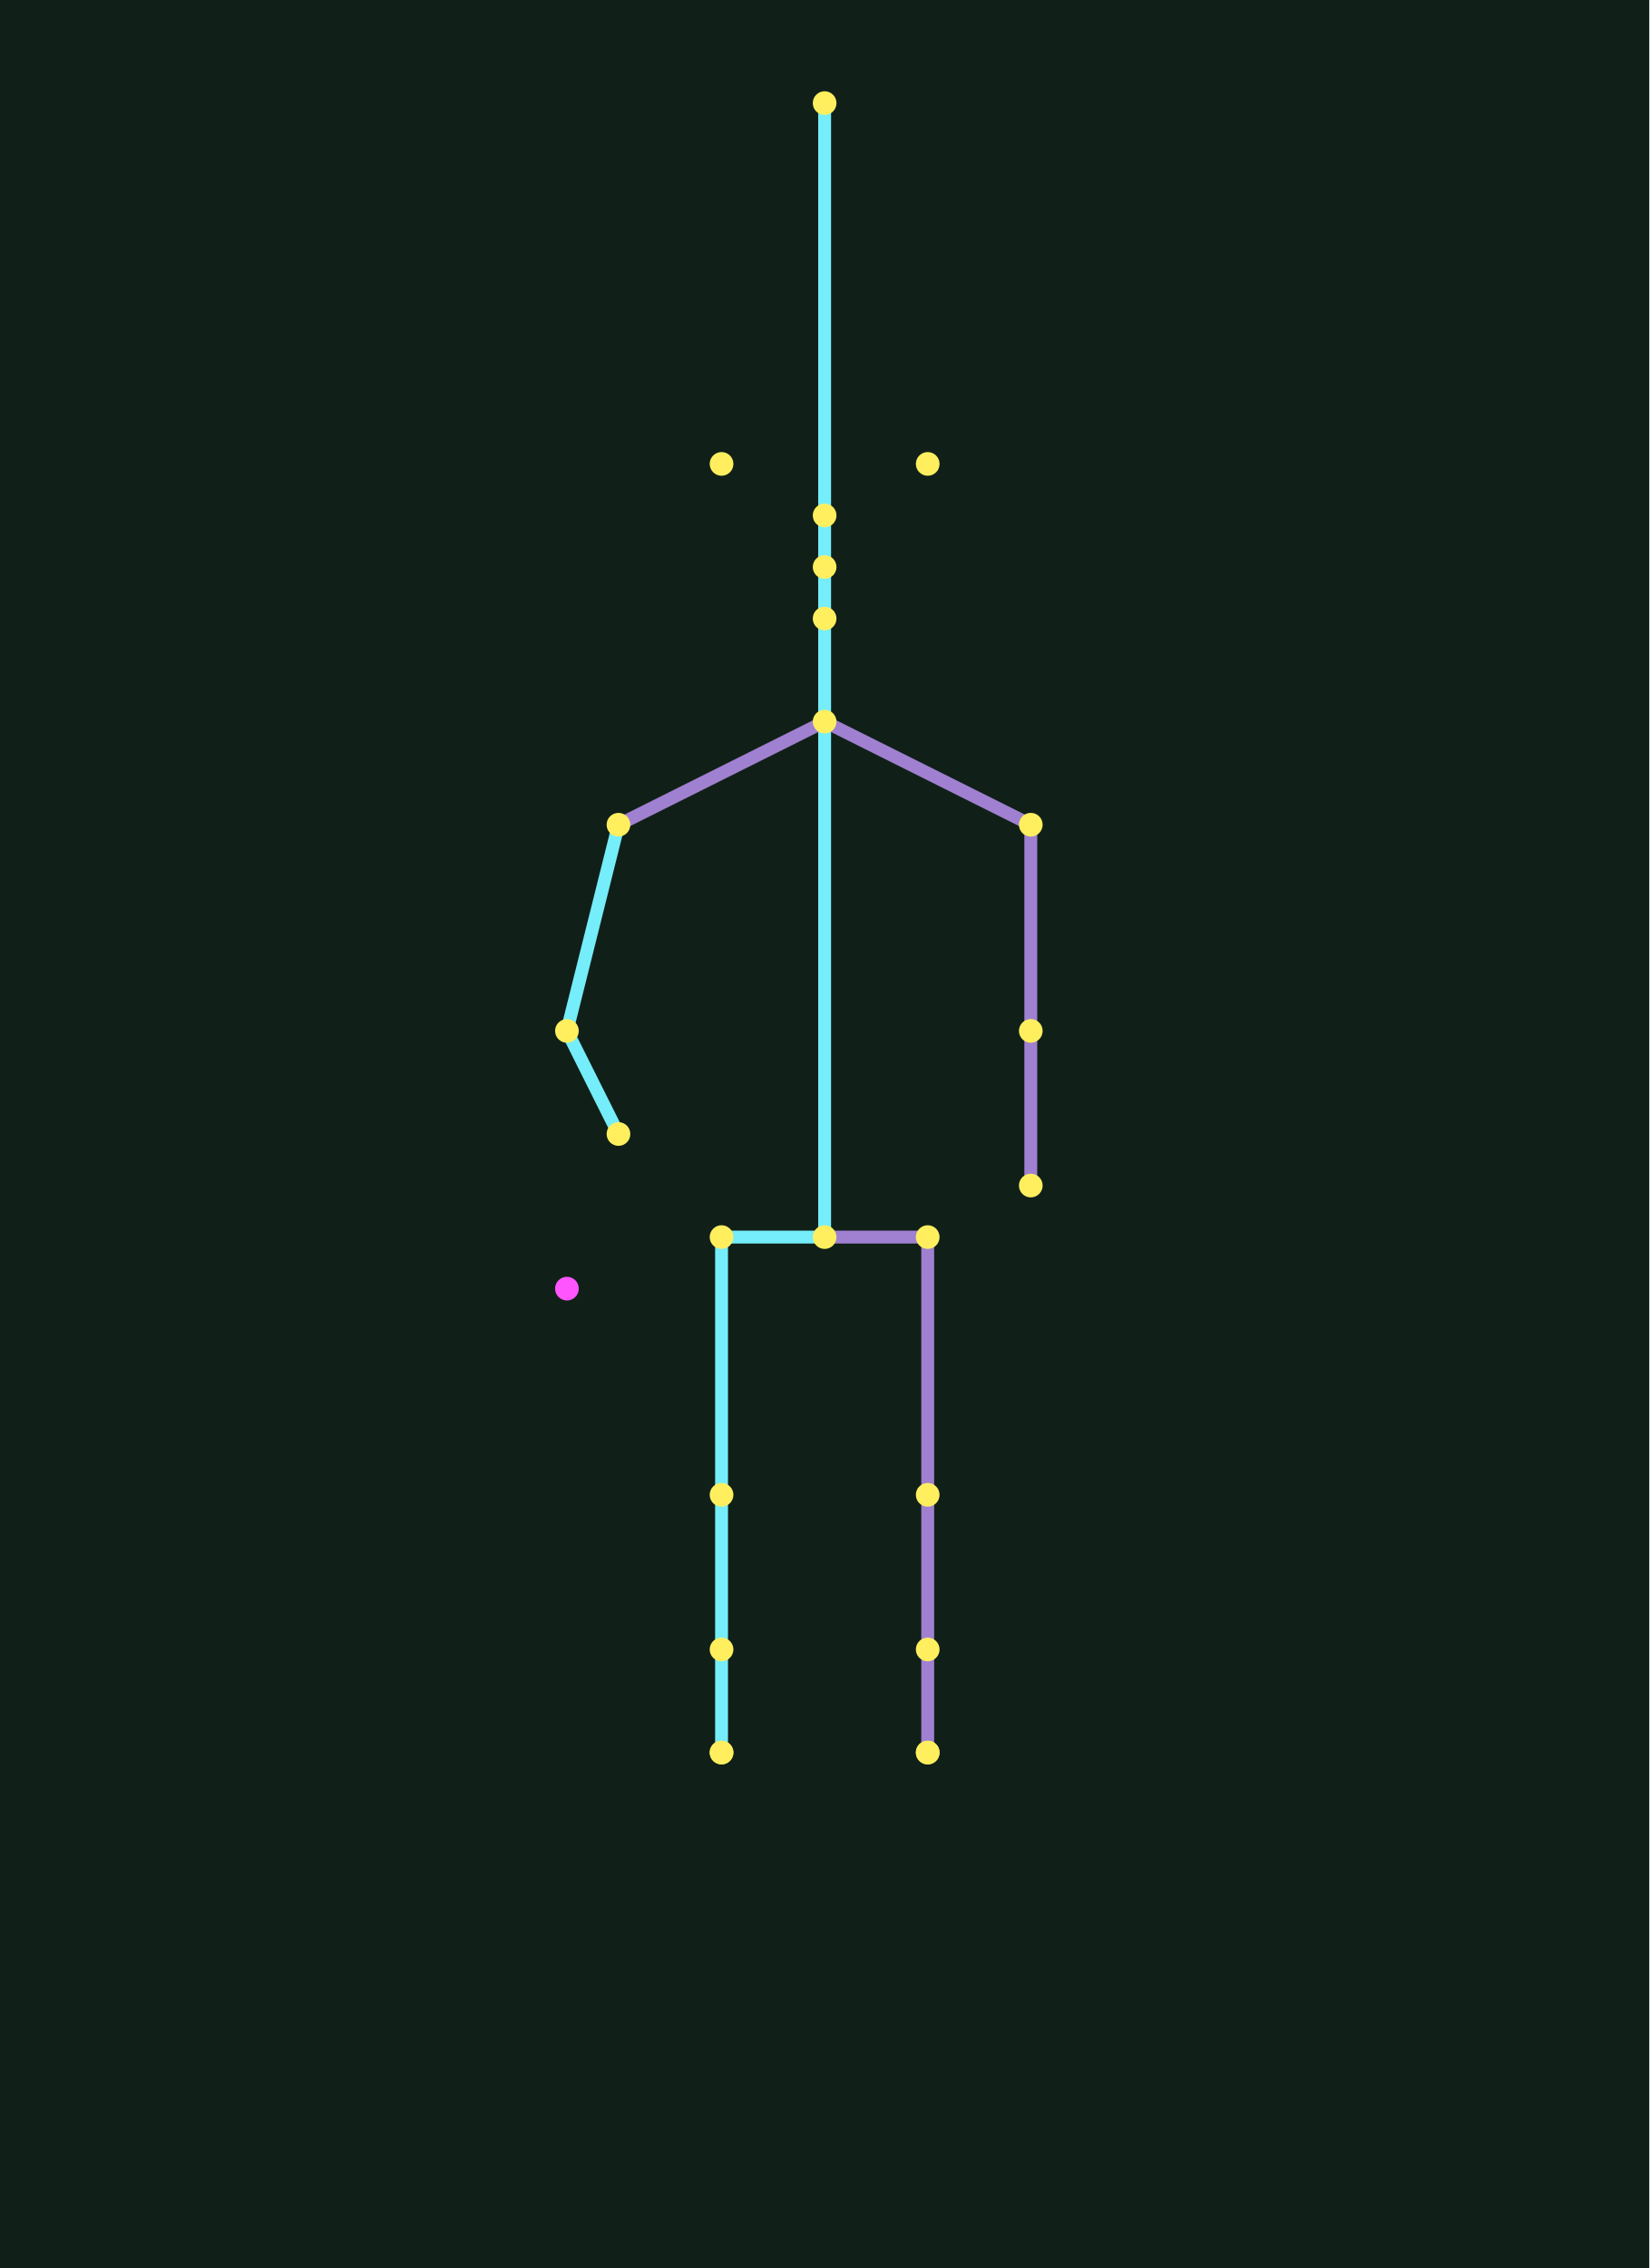
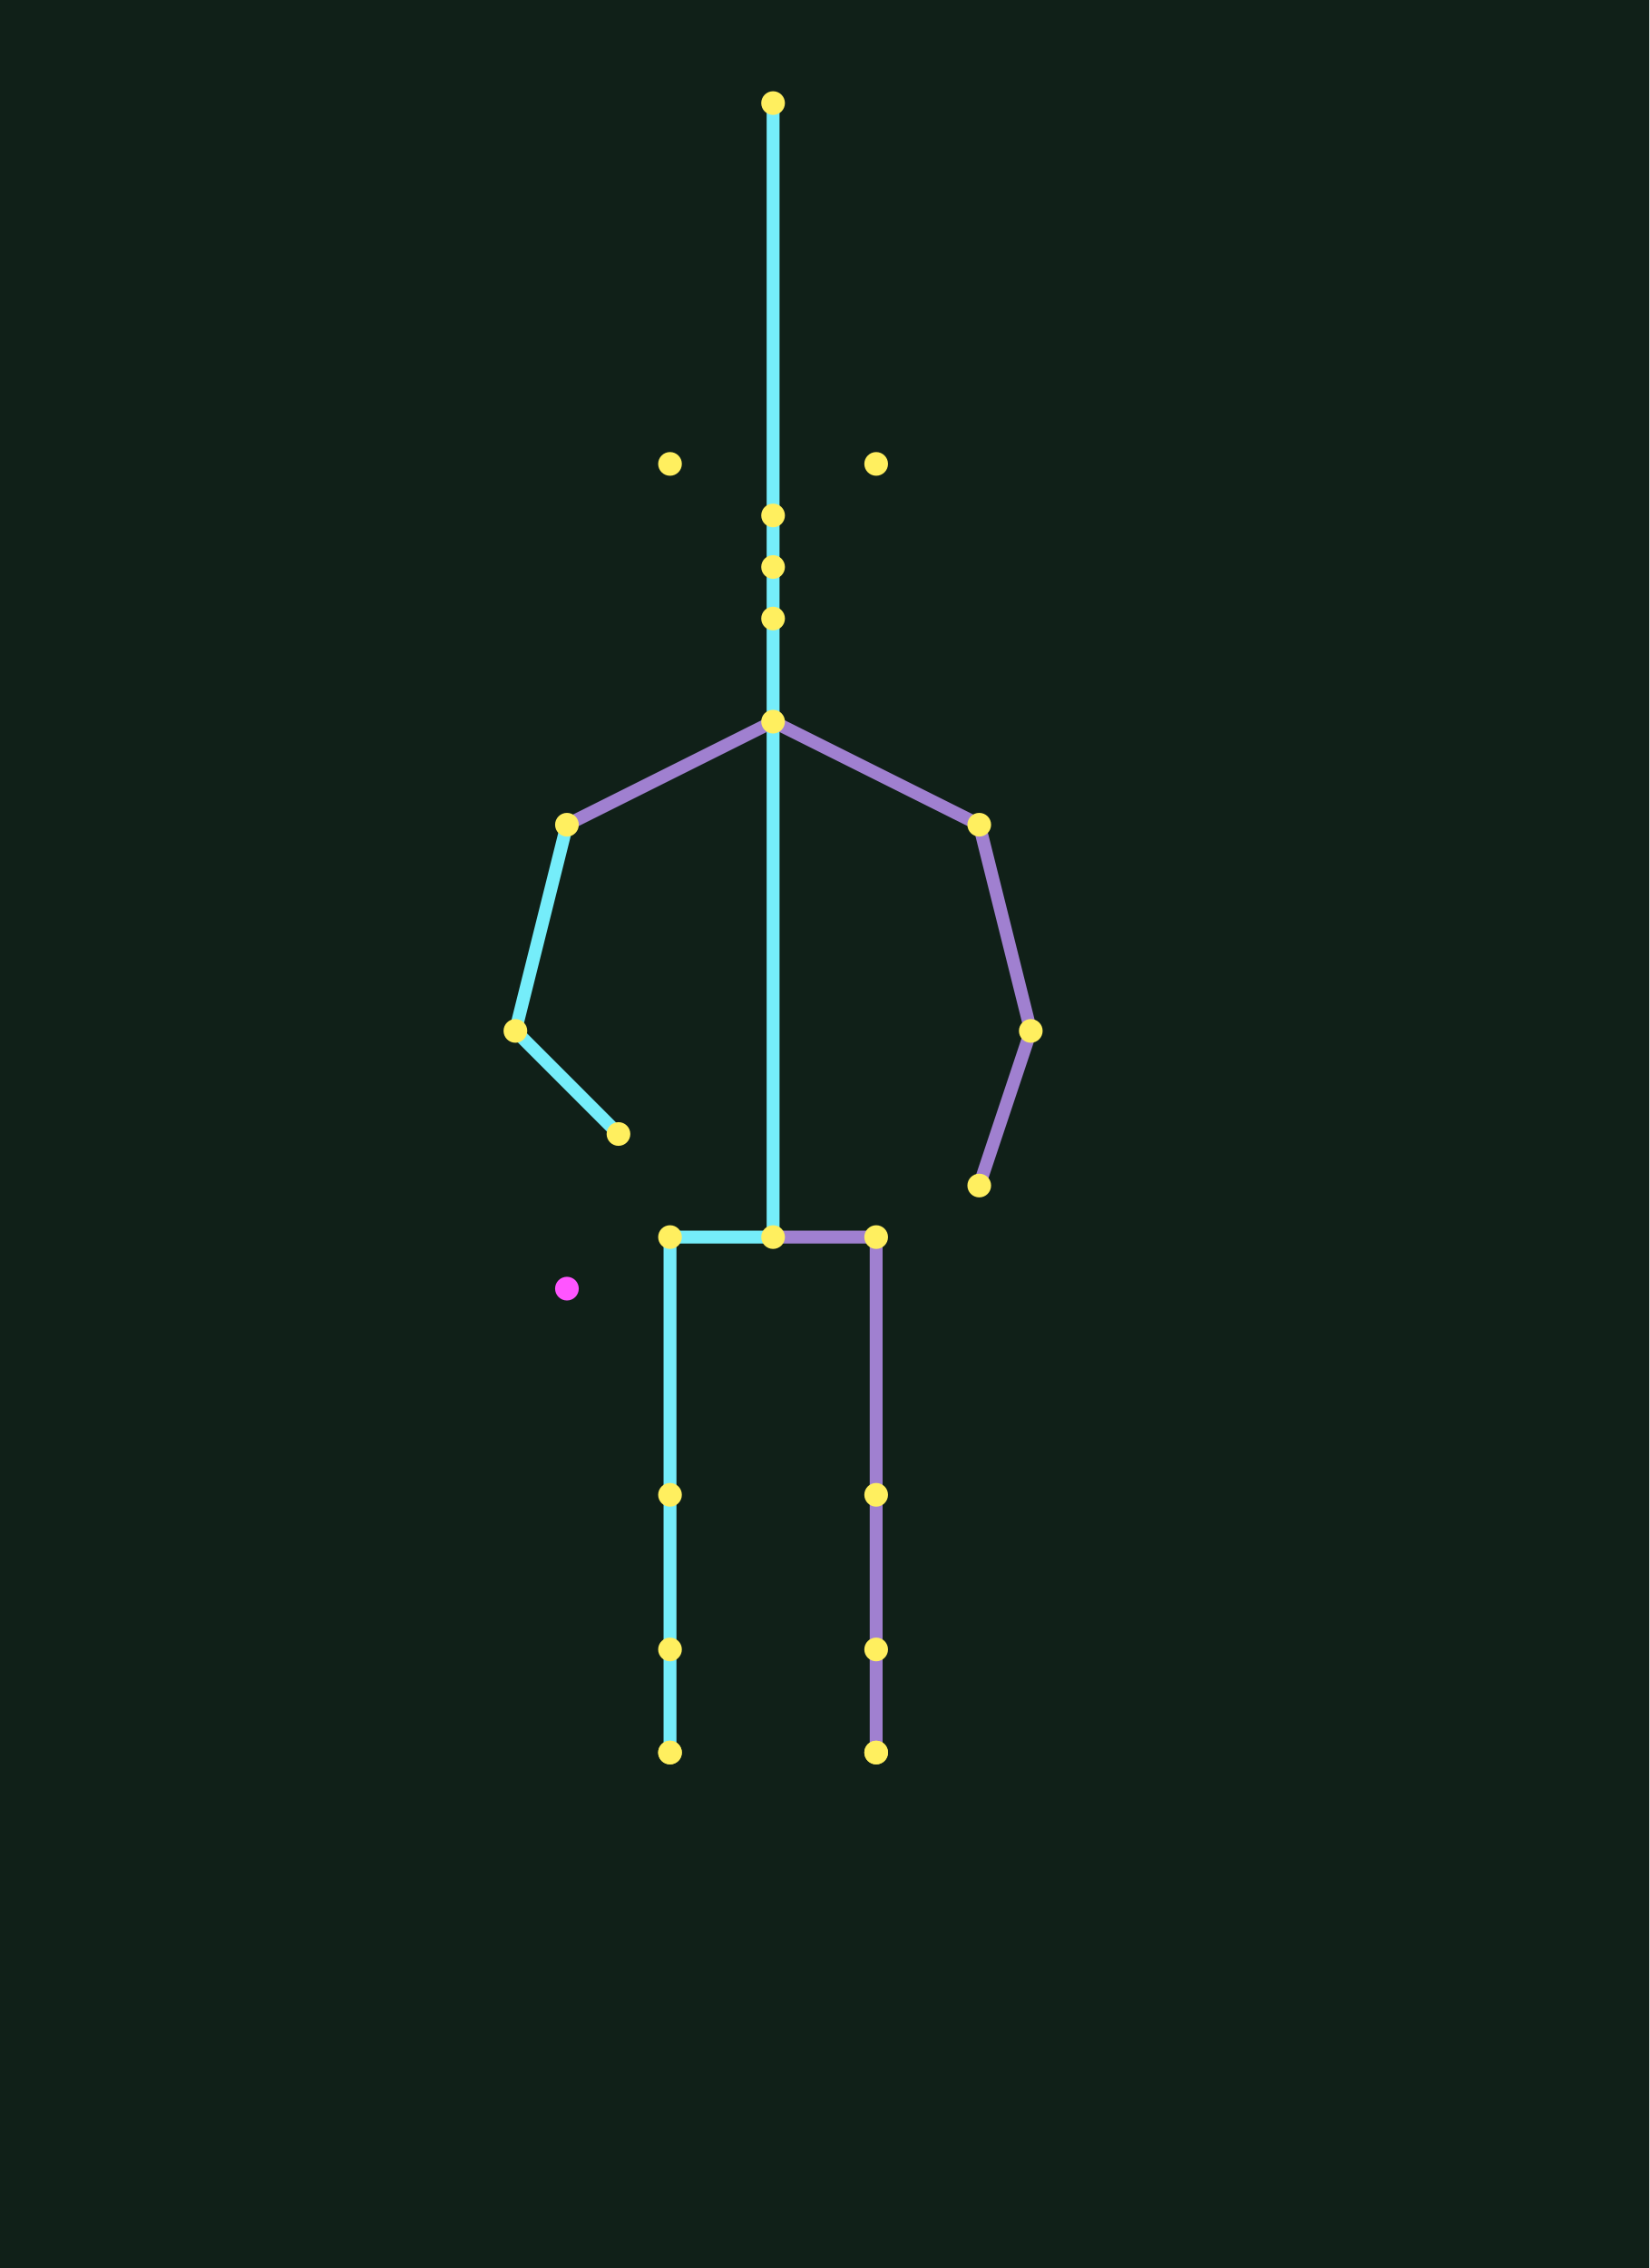
<svg xmlns="http://www.w3.org/2000/svg" width="320" height="440" viewBox="0 0 32 44">
  <rect width="100%" height="100%" fill="#102018" />
-   <polyline points="16,24 16,14 16,11 16,2" fill="none" stroke="#75edfa" stroke-width=".25" />
-   <polyline points="12,16 16,14 20,16" fill="none" stroke="#a080d0" stroke-width=".25" />
-   <polyline points="12,16 11,20 12,22" fill="none" stroke="#75edfa" stroke-width=".25" />
-   <polyline points="20,16 20,20 20,23" fill="none" stroke="#a080d0" stroke-width=".25" />
-   <polyline points="16,24 14,24 14,29 14,32 14,34 14,34" fill="none" stroke="#75edfa" stroke-width=".25" />
-   <polyline points="16,24 18,24 18,29 18,32 18,34 18,34" fill="none" stroke="#a080d0" stroke-width=".25" />
-   <circle cx="16" cy="24" r=".23" fill="#ffef5f" />
-   <circle cx="16" cy="14" r=".23" fill="#ffef5f" />
-   <circle cx="16" cy="11" r=".23" fill="#ffef5f" />
-   <circle cx="16" cy="2" r=".23" fill="#ffef5f" />
-   <circle cx="12" cy="16" r=".23" fill="#ffef5f" />
-   <circle cx="11" cy="20" r=".23" fill="#ffef5f" />
+   <polyline points="15,24 15,14 15,11 15,2" fill="none" stroke="#75edfa" stroke-width=".25" />
+   <polyline points="11,16 15,14 19,16" fill="none" stroke="#a080d0" stroke-width=".25" />
+   <polyline points="11,16 10,20 12,22" fill="none" stroke="#75edfa" stroke-width=".25" />
+   <polyline points="19,16 20,20 19,23" fill="none" stroke="#a080d0" stroke-width=".25" />
+   <polyline points="15,24 13,24 13,29 13,32 13,34 13,34" fill="none" stroke="#75edfa" stroke-width=".25" />
+   <polyline points="15,24 17,24 17,29 17,32 17,34 17,34" fill="none" stroke="#a080d0" stroke-width=".25" />
+   <circle cx="15" cy="24" r=".23" fill="#ffef5f" />
+   <circle cx="15" cy="14" r=".23" fill="#ffef5f" />
+   <circle cx="15" cy="11" r=".23" fill="#ffef5f" />
+   <circle cx="15" cy="2" r=".23" fill="#ffef5f" />
+   <circle cx="11" cy="16" r=".23" fill="#ffef5f" />
+   <circle cx="10" cy="20" r=".23" fill="#ffef5f" />
  <circle cx="12" cy="22" r=".23" fill="#ffef5f" />
-   <circle cx="20" cy="16" r=".23" fill="#ffef5f" />
+   <circle cx="19" cy="16" r=".23" fill="#ffef5f" />
  <circle cx="20" cy="20" r=".23" fill="#ffef5f" />
-   <circle cx="20" cy="23" r=".23" fill="#ffef5f" />
-   <circle cx="14" cy="24" r=".23" fill="#ffef5f" />
-   <circle cx="14" cy="29" r=".23" fill="#ffef5f" />
-   <circle cx="14" cy="32" r=".23" fill="#ffef5f" />
-   <circle cx="18" cy="24" r=".23" fill="#ffef5f" />
-   <circle cx="18" cy="29" r=".23" fill="#ffef5f" />
-   <circle cx="18" cy="32" r=".23" fill="#ffef5f" />
-   <circle cx="14" cy="34" r=".23" fill="#ffef5f" />
-   <circle cx="18" cy="34" r=".23" fill="#ffef5f" />
+   <circle cx="19" cy="23" r=".23" fill="#ffef5f" />
+   <circle cx="13" cy="24" r=".23" fill="#ffef5f" />
+   <circle cx="13" cy="29" r=".23" fill="#ffef5f" />
+   <circle cx="13" cy="32" r=".23" fill="#ffef5f" />
+   <circle cx="17" cy="24" r=".23" fill="#ffef5f" />
+   <circle cx="17" cy="29" r=".23" fill="#ffef5f" />
+   <circle cx="17" cy="32" r=".23" fill="#ffef5f" />
+   <circle cx="13" cy="34" r=".23" fill="#ffef5f" />
+   <circle cx="17" cy="34" r=".23" fill="#ffef5f" />
  <circle cx="11" cy="25" r=".23" fill="#ff55ff" />
-   <circle cx="18" cy="9" r=".23" fill="#ffef5f" />
-   <circle cx="14" cy="9" r=".23" fill="#ffef5f" />
-   <circle cx="16" cy="10" r=".23" fill="#ffef5f" />
-   <circle cx="16" cy="12" r=".23" fill="#ffef5f" />
-   <circle cx="14" cy="34" r=".23" fill="#ffef5f" />
-   <circle cx="18" cy="34" r=".23" fill="#ffef5f" />
+   <circle cx="17" cy="9" r=".23" fill="#ffef5f" />
+   <circle cx="13" cy="9" r=".23" fill="#ffef5f" />
+   <circle cx="15" cy="10" r=".23" fill="#ffef5f" />
+   <circle cx="15" cy="12" r=".23" fill="#ffef5f" />
+   <circle cx="13" cy="34" r=".23" fill="#ffef5f" />
+   <circle cx="17" cy="34" r=".23" fill="#ffef5f" />
</svg>
